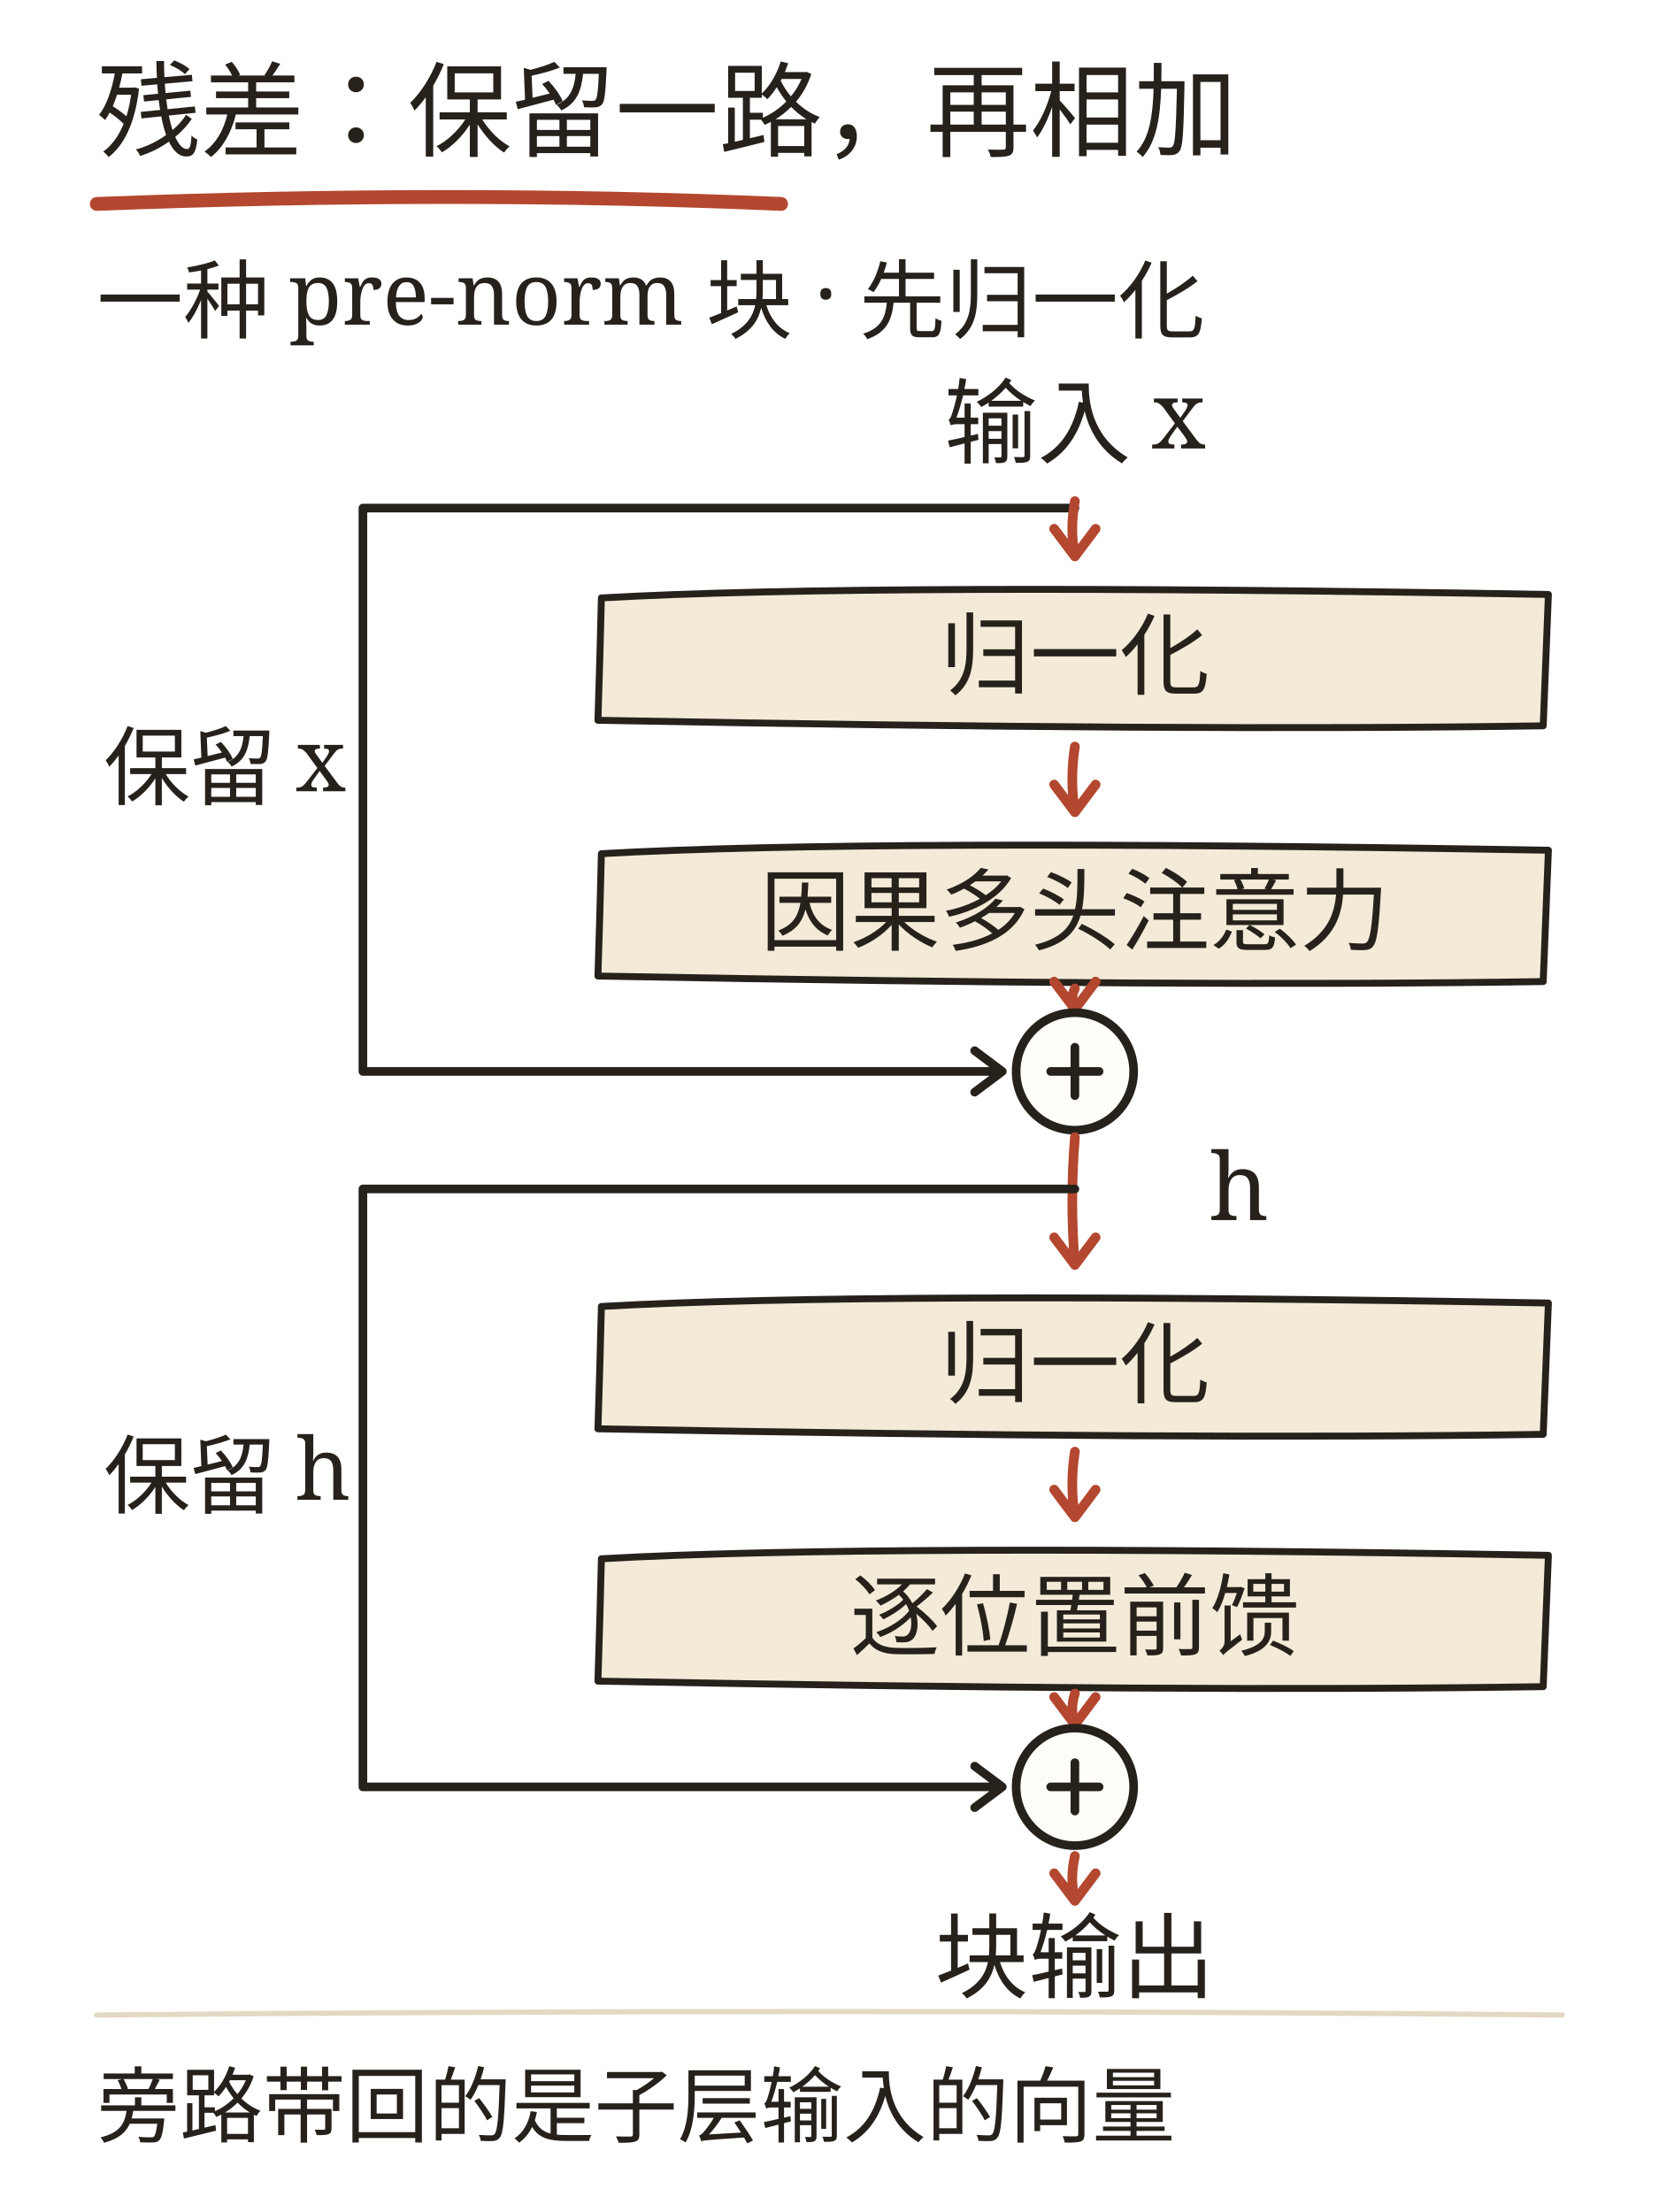
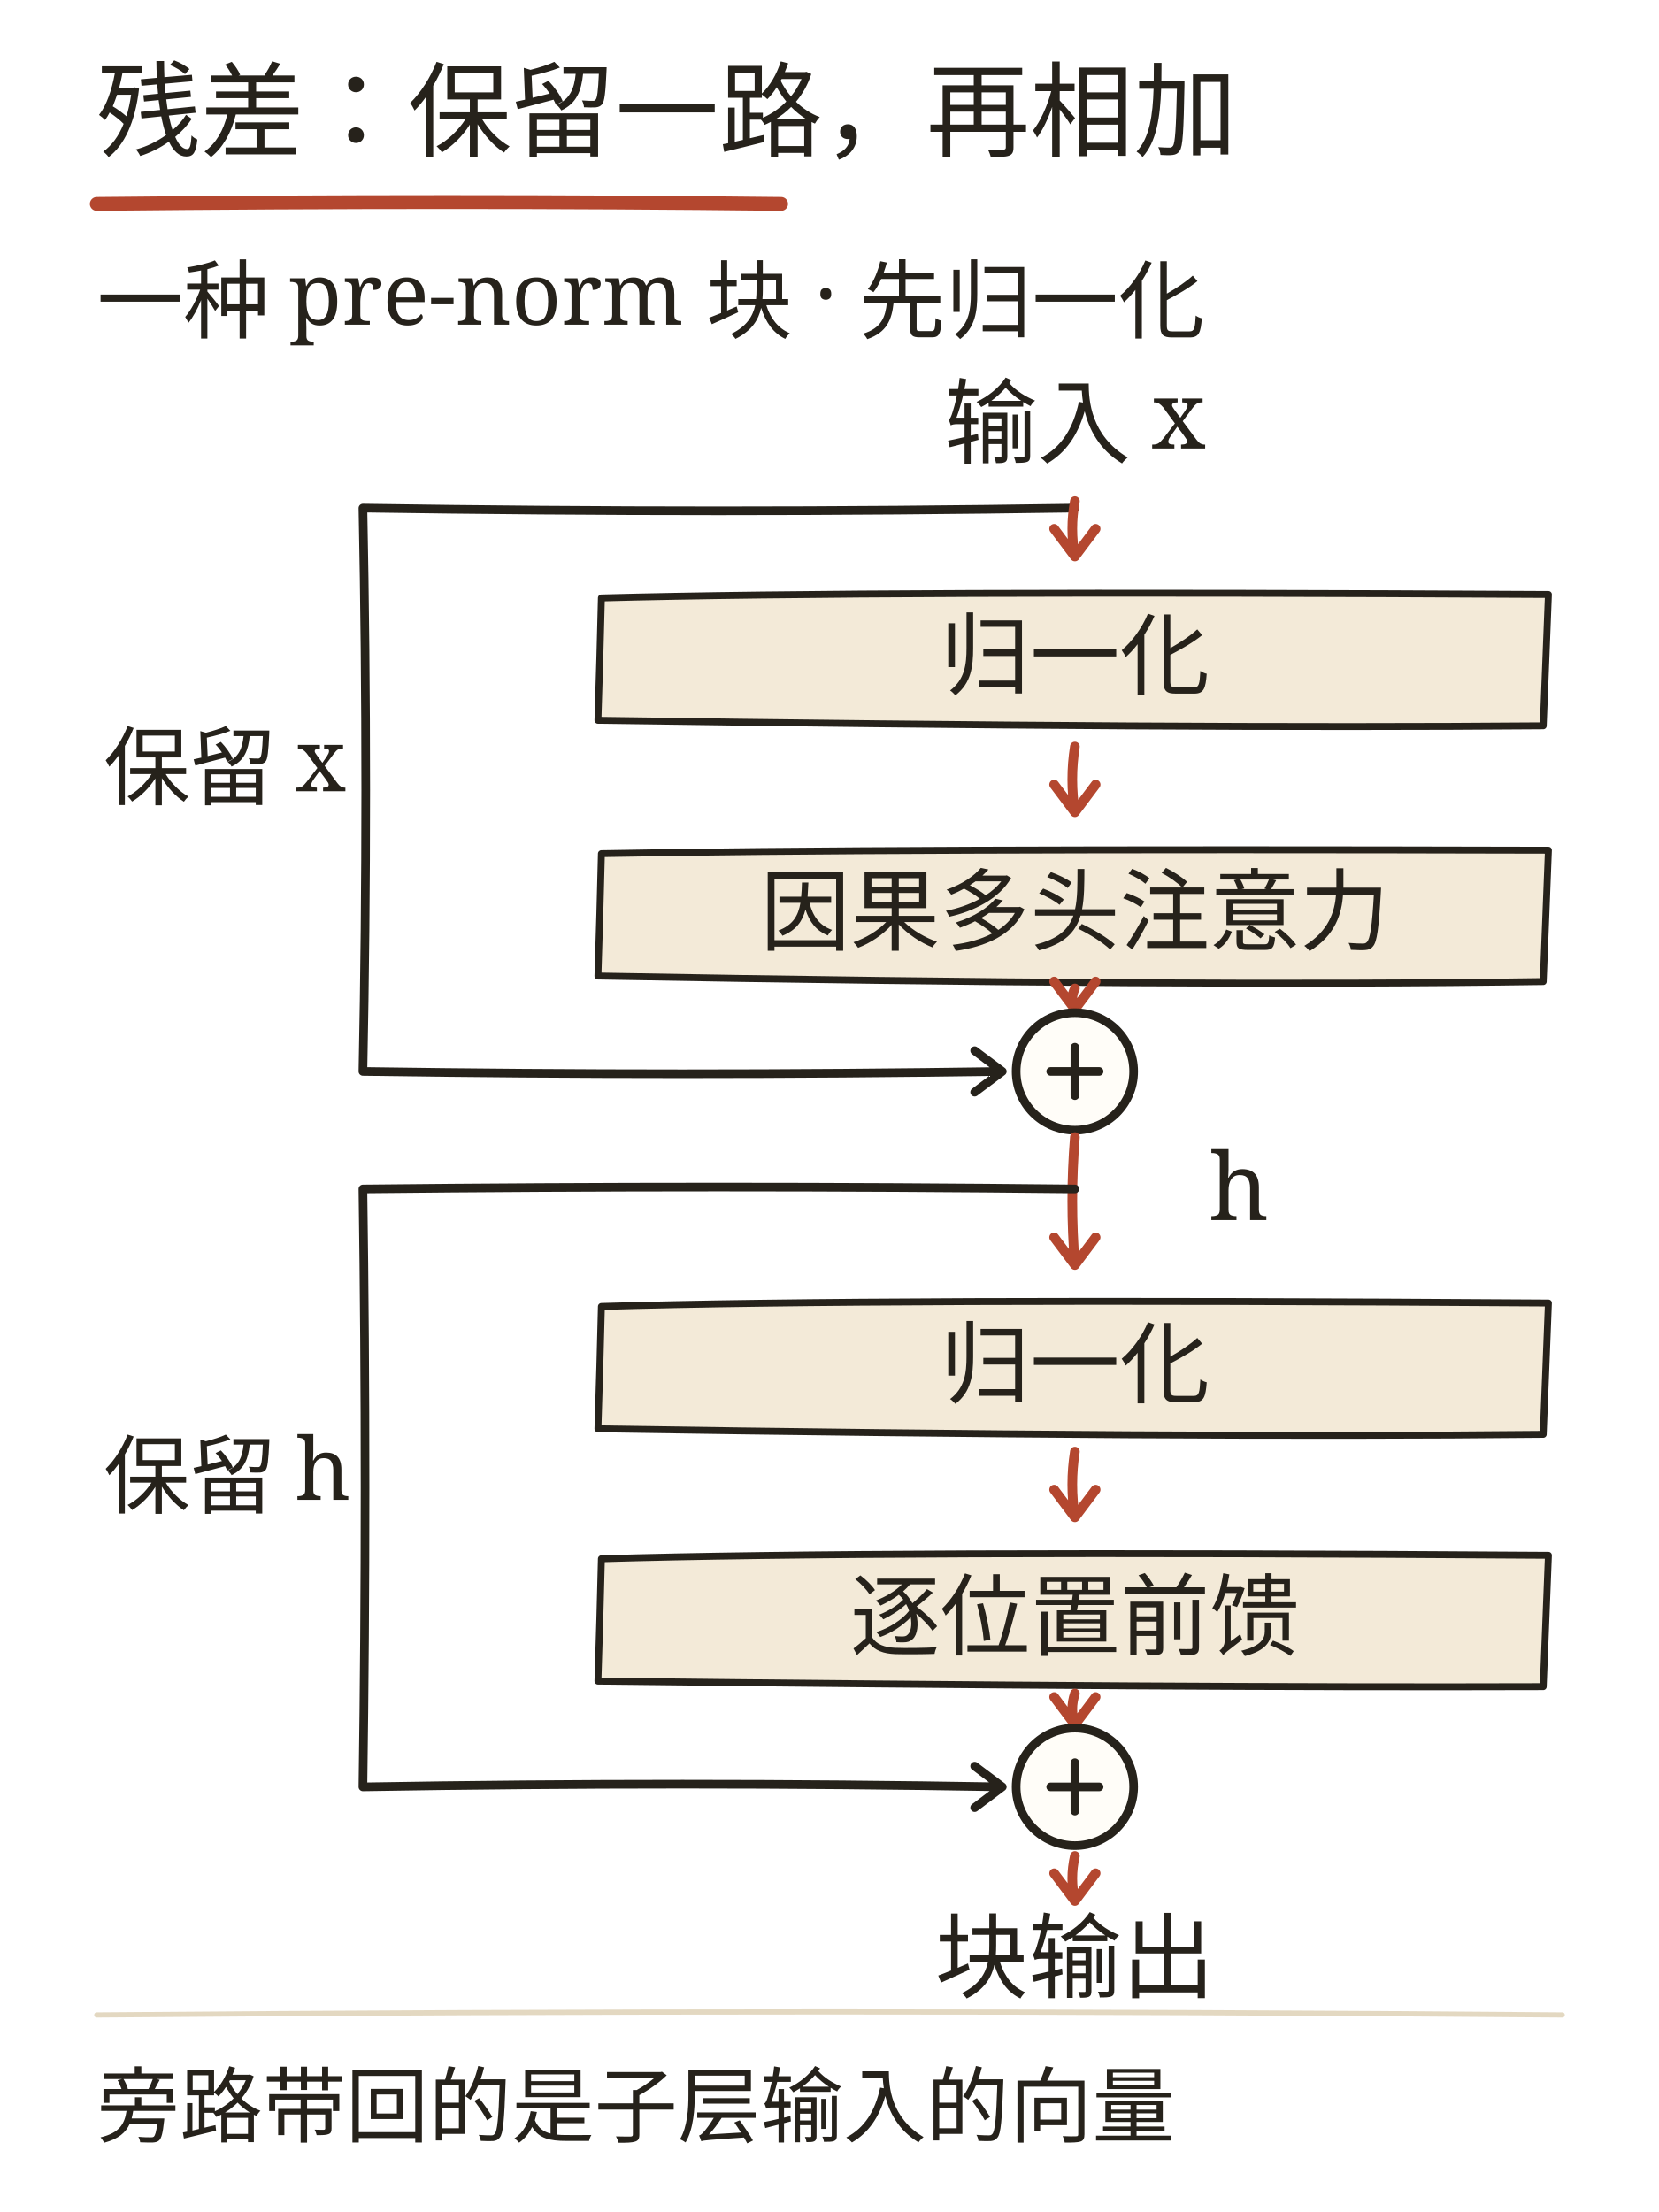
<svg xmlns="http://www.w3.org/2000/svg" width="480" height="640" viewBox="0 0 480 640" role="img" aria-labelledby="title desc">
  <g font-family="'Noto Serif SC','Source Han Serif SC','Songti SC','SimSun',serif">
    <text x="28" y="43" font-size="30" text-anchor="start" fill="#26221B">残差：保留一路，再相加</text>
-     <path d="M28 59 Q132 55 226 59" fill="none" stroke="#B4472F" stroke-width="4" stroke-linecap="round" stroke-linejoin="round" />
+     <path d="M 28 59 Q 132 57.92 226 59" fill="none" stroke="#B4472F" stroke-width="4" stroke-linecap="round" stroke-linejoin="round" />
    <text x="28" y="96" font-size="25" text-anchor="start" fill="#26221B">一种 pre-norm 块 · 先归一化</text>
    <text x="311" y="132" font-size="27" text-anchor="middle" fill="#26221B">输入 x</text>
-     <path d="M311 147 H105 V310 H290 M282 304 L290 310 L282 316" fill="none" stroke="#26221B" stroke-width="2.5" stroke-linecap="round" stroke-linejoin="round" />
+     <path d="M 311 147 Q 208 148.58 105 147 Q 106.64 228.5 105 310 Q 197.5 311.36 290 310 M 282 304 L 290 310 L 282 316" fill="none" stroke="#26221B" stroke-width="2.5" stroke-linecap="round" stroke-linejoin="round" />
    <path d="M311 145 Q309.5 153 311 161 M305 153 L311 161 L317 153" fill="none" stroke="#B4472F" stroke-width="2.8" stroke-linecap="round" stroke-linejoin="round" />
-     <path d="M174 173 Q251.6 168.6 448 172 L446.5 210 Q343.4 211.6 173 208.4 Q173.6 190 174 173Z" fill="#F3EAD8" stroke="#26221B" stroke-width="2" stroke-linecap="round" stroke-linejoin="round" />
+     <path d="M 174 173 Q 251.6 170.9 448 172 L 446.5 210 Q 343.44 210.86 173 208.4 Q 173.6 190 174 173 Z" fill="#F3EAD8" stroke="#26221B" stroke-width="2" stroke-linecap="round" stroke-linejoin="round" />
    <text x="311" y="199" font-size="26" text-anchor="middle" fill="#26221B">归一化</text>
    <path d="M311 216 Q309.5 225.5 311 235 M305 227 L311 235 L317 227" fill="none" stroke="#B4472F" stroke-width="2.8" stroke-linecap="round" stroke-linejoin="round" />
-     <path d="M174 247 Q251.6 242.6 448 246 L446.5 284 Q343.4 285.6 173 282.4 Q173.6 264 174 247Z" fill="#F3EAD8" stroke="#26221B" stroke-width="2" stroke-linecap="round" stroke-linejoin="round" />
+     <path d="M 174 247 Q 251.6 245.5 448 246 L 446.5 284 Q 343.44 285.5 173 282.4 Q 173.6 264 174 247 Z" fill="#F3EAD8" stroke="#26221B" stroke-width="2" stroke-linecap="round" stroke-linejoin="round" />
    <text x="311" y="273" font-size="26" text-anchor="middle" fill="#26221B">因果多头注意力</text>
    <path d="M311 286 Q309.5 289 311 292 M305 284 L311 292 L317 284" fill="none" stroke="#B4472F" stroke-width="2.8" stroke-linecap="round" stroke-linejoin="round" />
    <circle cx="311" cy="310" r="17" fill="#FFFDF8" stroke="#26221B" stroke-width="2.5" />
    <path d="M304 310 H318 M311 303 V317" fill="none" stroke="#26221B" stroke-width="2.5" stroke-linecap="round" stroke-linejoin="round" />
    <text x="30" y="231" font-size="25" text-anchor="start" fill="#26221B">保留 x</text>
    <path d="M311 329 Q309.5 347.5 311 366 M305 358 L311 366 L317 358" fill="none" stroke="#B4472F" stroke-width="2.8" stroke-linecap="round" stroke-linejoin="round" />
    <text x="350" y="353" font-size="27" text-anchor="start" fill="#26221B">h</text>
-     <path d="M311 344 H105 V517 H290 M282 511 L290 517 L282 523" fill="none" stroke="#26221B" stroke-width="2.5" stroke-linecap="round" stroke-linejoin="round" />
-     <path d="M174 378 Q251.6 373.6 448 377 L446.5 415 Q343.4 416.6 173 413.4 Q173.6 395 174 378Z" fill="#F3EAD8" stroke="#26221B" stroke-width="2" stroke-linecap="round" stroke-linejoin="round" />
+     <path d="M 311 344 Q 208 342.9 105 344 Q 106.24 430.5 105 517 Q 197.5 515.42 290 517 M 282 511 L 290 517 L 282 523" fill="none" stroke="#26221B" stroke-width="2.5" stroke-linecap="round" stroke-linejoin="round" />
+     <path d="M 174 378 Q 251.6 375.66 448 377 L 446.5 415 Q 343.44 416.06 173 413.4 Q 173.6 395 174 378 Z" fill="#F3EAD8" stroke="#26221B" stroke-width="2" stroke-linecap="round" stroke-linejoin="round" />
    <text x="311" y="404" font-size="26" text-anchor="middle" fill="#26221B">归一化</text>
    <path d="M311 420 Q309.5 429.5 311 439 M305 431 L311 439 L317 431" fill="none" stroke="#B4472F" stroke-width="2.8" stroke-linecap="round" stroke-linejoin="round" />
-     <path d="M174 451 Q251.6 446.6 448 450 L446.5 488 Q343.4 489.6 173 486.4 Q173.6 468 174 451Z" fill="#F3EAD8" stroke="#26221B" stroke-width="2" stroke-linecap="round" stroke-linejoin="round" />
+     <path d="M 174 451 Q 251.6 448.66 448 450 L 446.5 488 Q 343.44 488.34 173 486.4 Q 173.6 468 174 451 Z" fill="#F3EAD8" stroke="#26221B" stroke-width="2" stroke-linecap="round" stroke-linejoin="round" />
    <text x="311" y="477" font-size="26" text-anchor="middle" fill="#26221B">逐位置前馈</text>
    <path d="M311 490 Q309.5 494.5 311 499 M305 491 L311 499 L317 491" fill="none" stroke="#B4472F" stroke-width="2.8" stroke-linecap="round" stroke-linejoin="round" />
    <circle cx="311" cy="517" r="17" fill="#FFFDF8" stroke="#26221B" stroke-width="2.5" />
    <path d="M304 517 H318 M311 510 V524" fill="none" stroke="#26221B" stroke-width="2.5" stroke-linecap="round" stroke-linejoin="round" />
    <text x="30" y="436" font-size="25" text-anchor="start" fill="#26221B">保留 h</text>
    <path d="M311 537 Q309.5 543.5 311 550 M305 542 L311 550 L317 542" fill="none" stroke="#B4472F" stroke-width="2.8" stroke-linecap="round" stroke-linejoin="round" />
    <text x="311" y="576" font-size="27" text-anchor="middle" fill="#26221B">块输出</text>
    <text x="28" y="618" font-size="24" text-anchor="start" fill="#26221B">旁路带回的是子层输入的向量</text>
-     <path d="M28 583 Q240 581 452 583" fill="none" stroke="#E3D8C1" stroke-width="1.5" stroke-linecap="round" stroke-linejoin="round" />
+     <path d="M 28 583 Q 240 581.22 452 583" fill="none" stroke="#E3D8C1" stroke-width="1.5" stroke-linecap="round" stroke-linejoin="round" />
  </g>
</svg>
